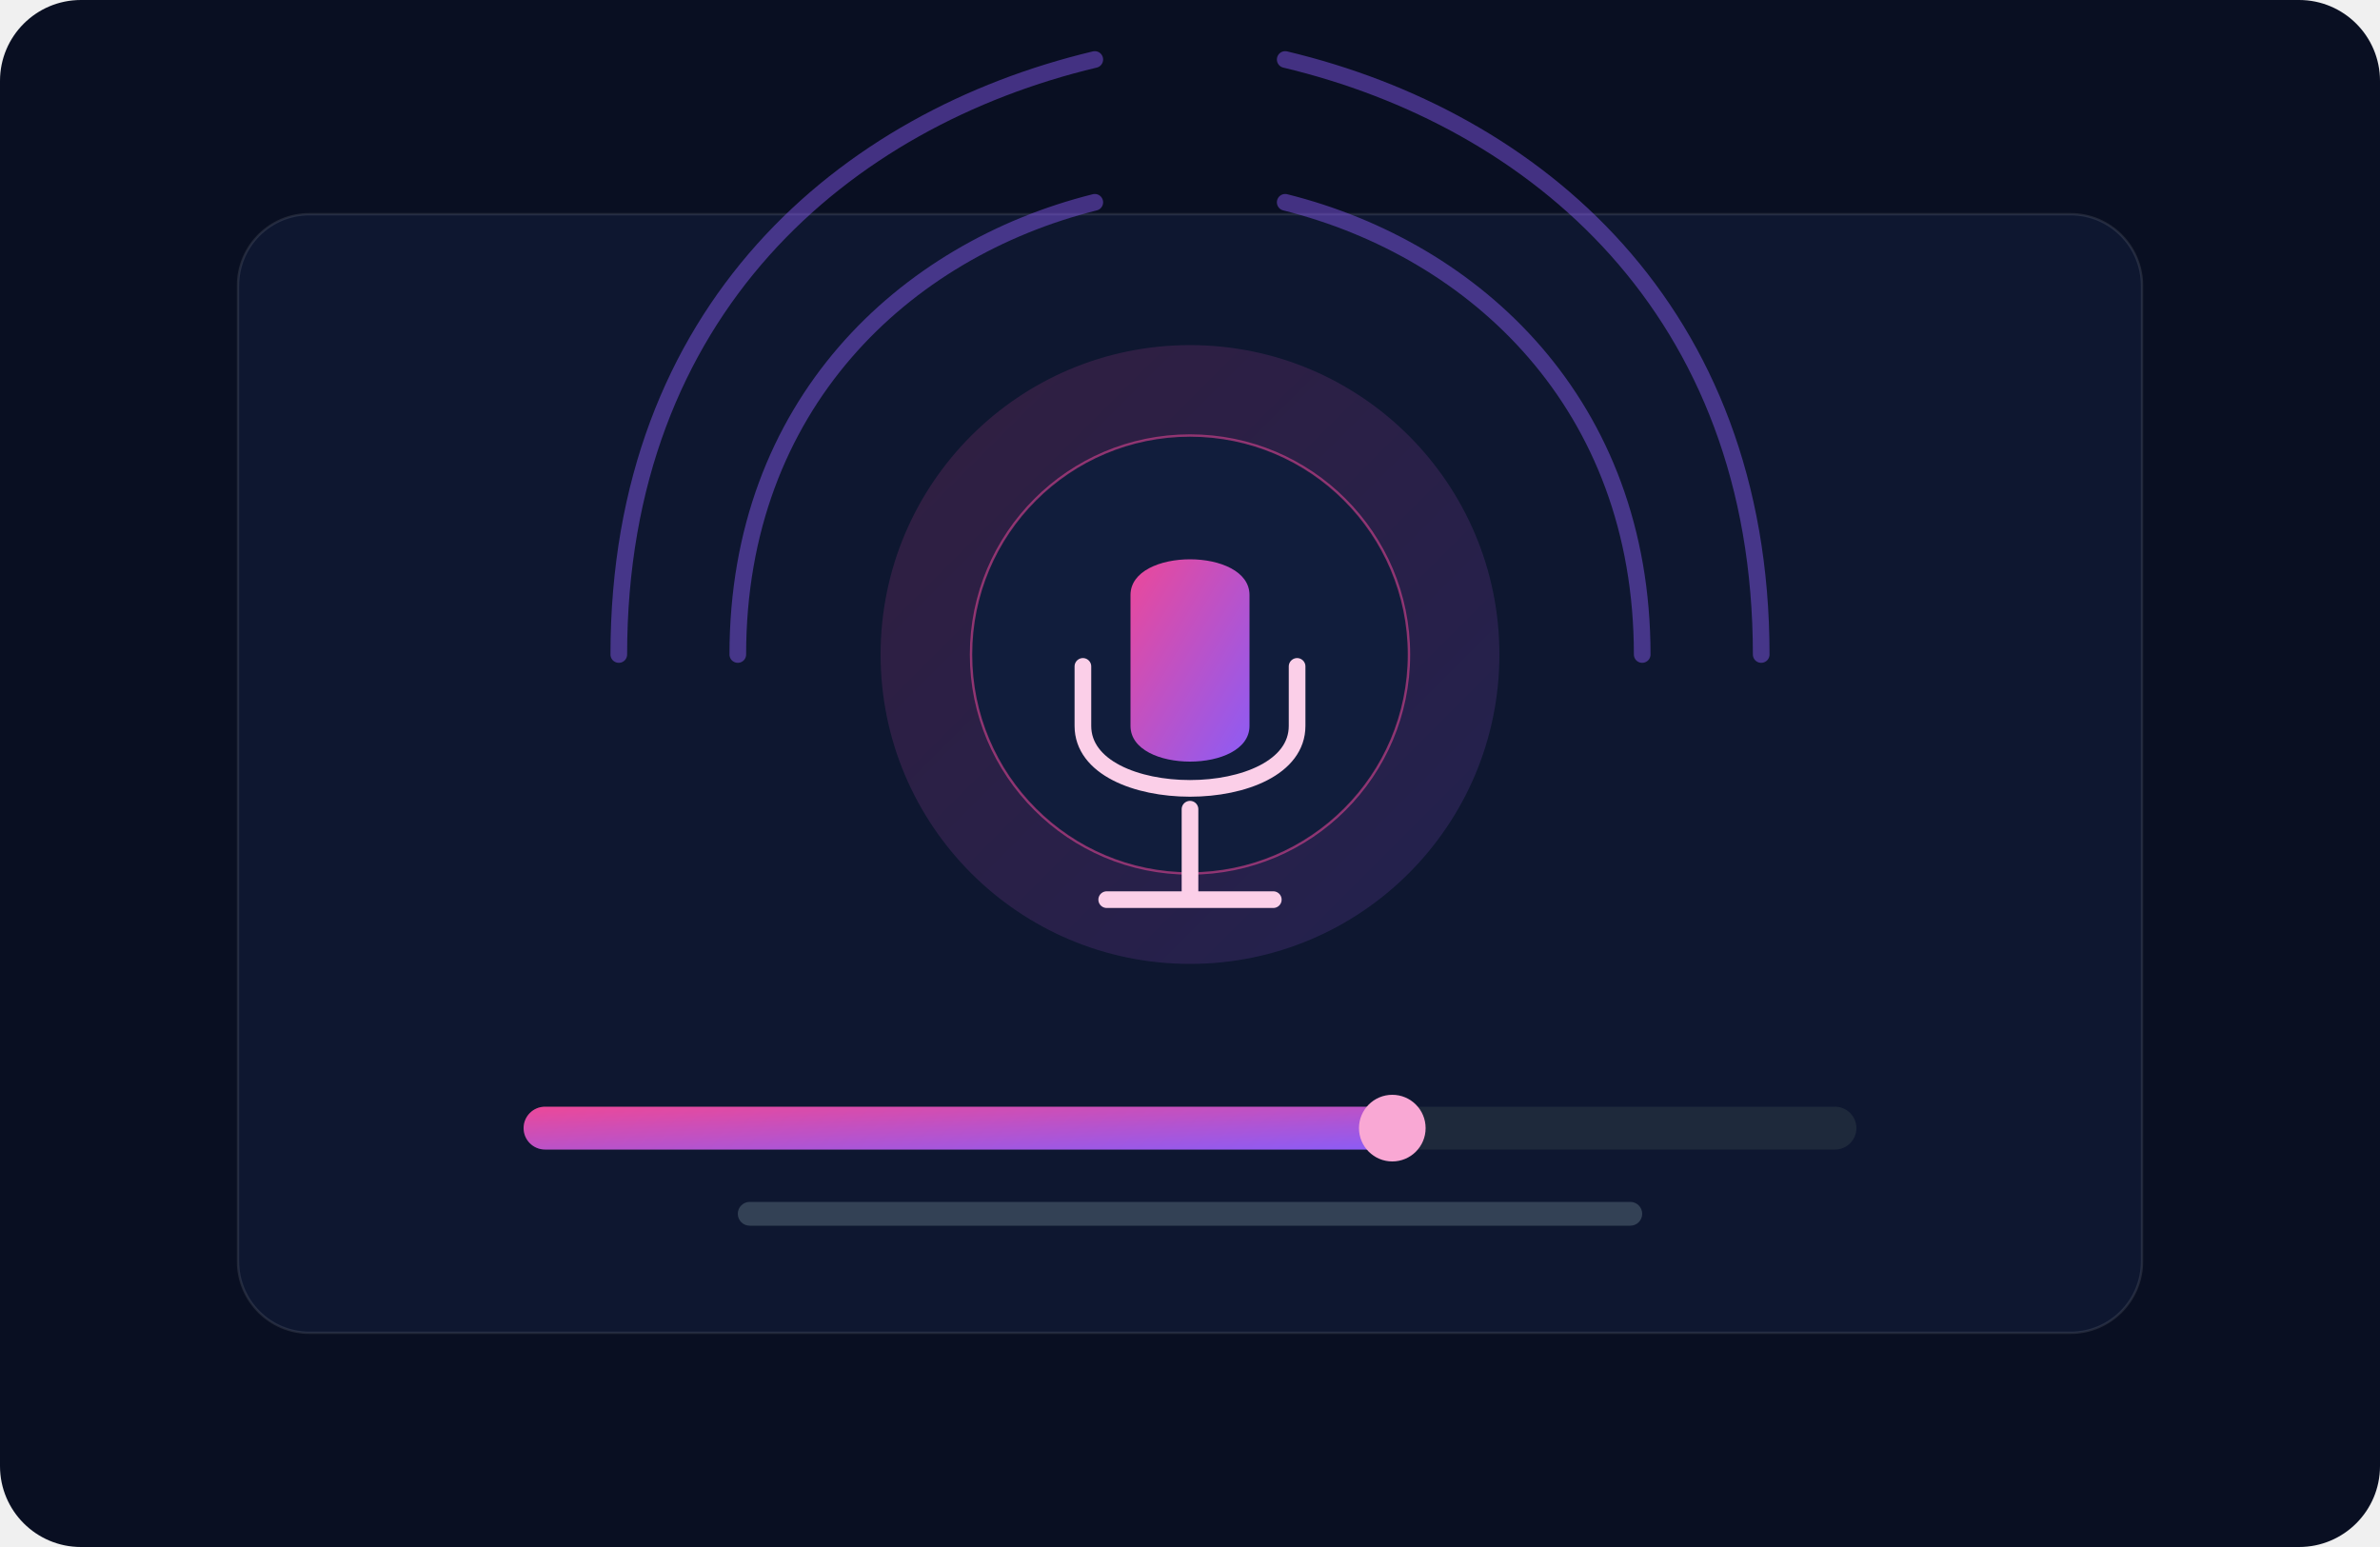
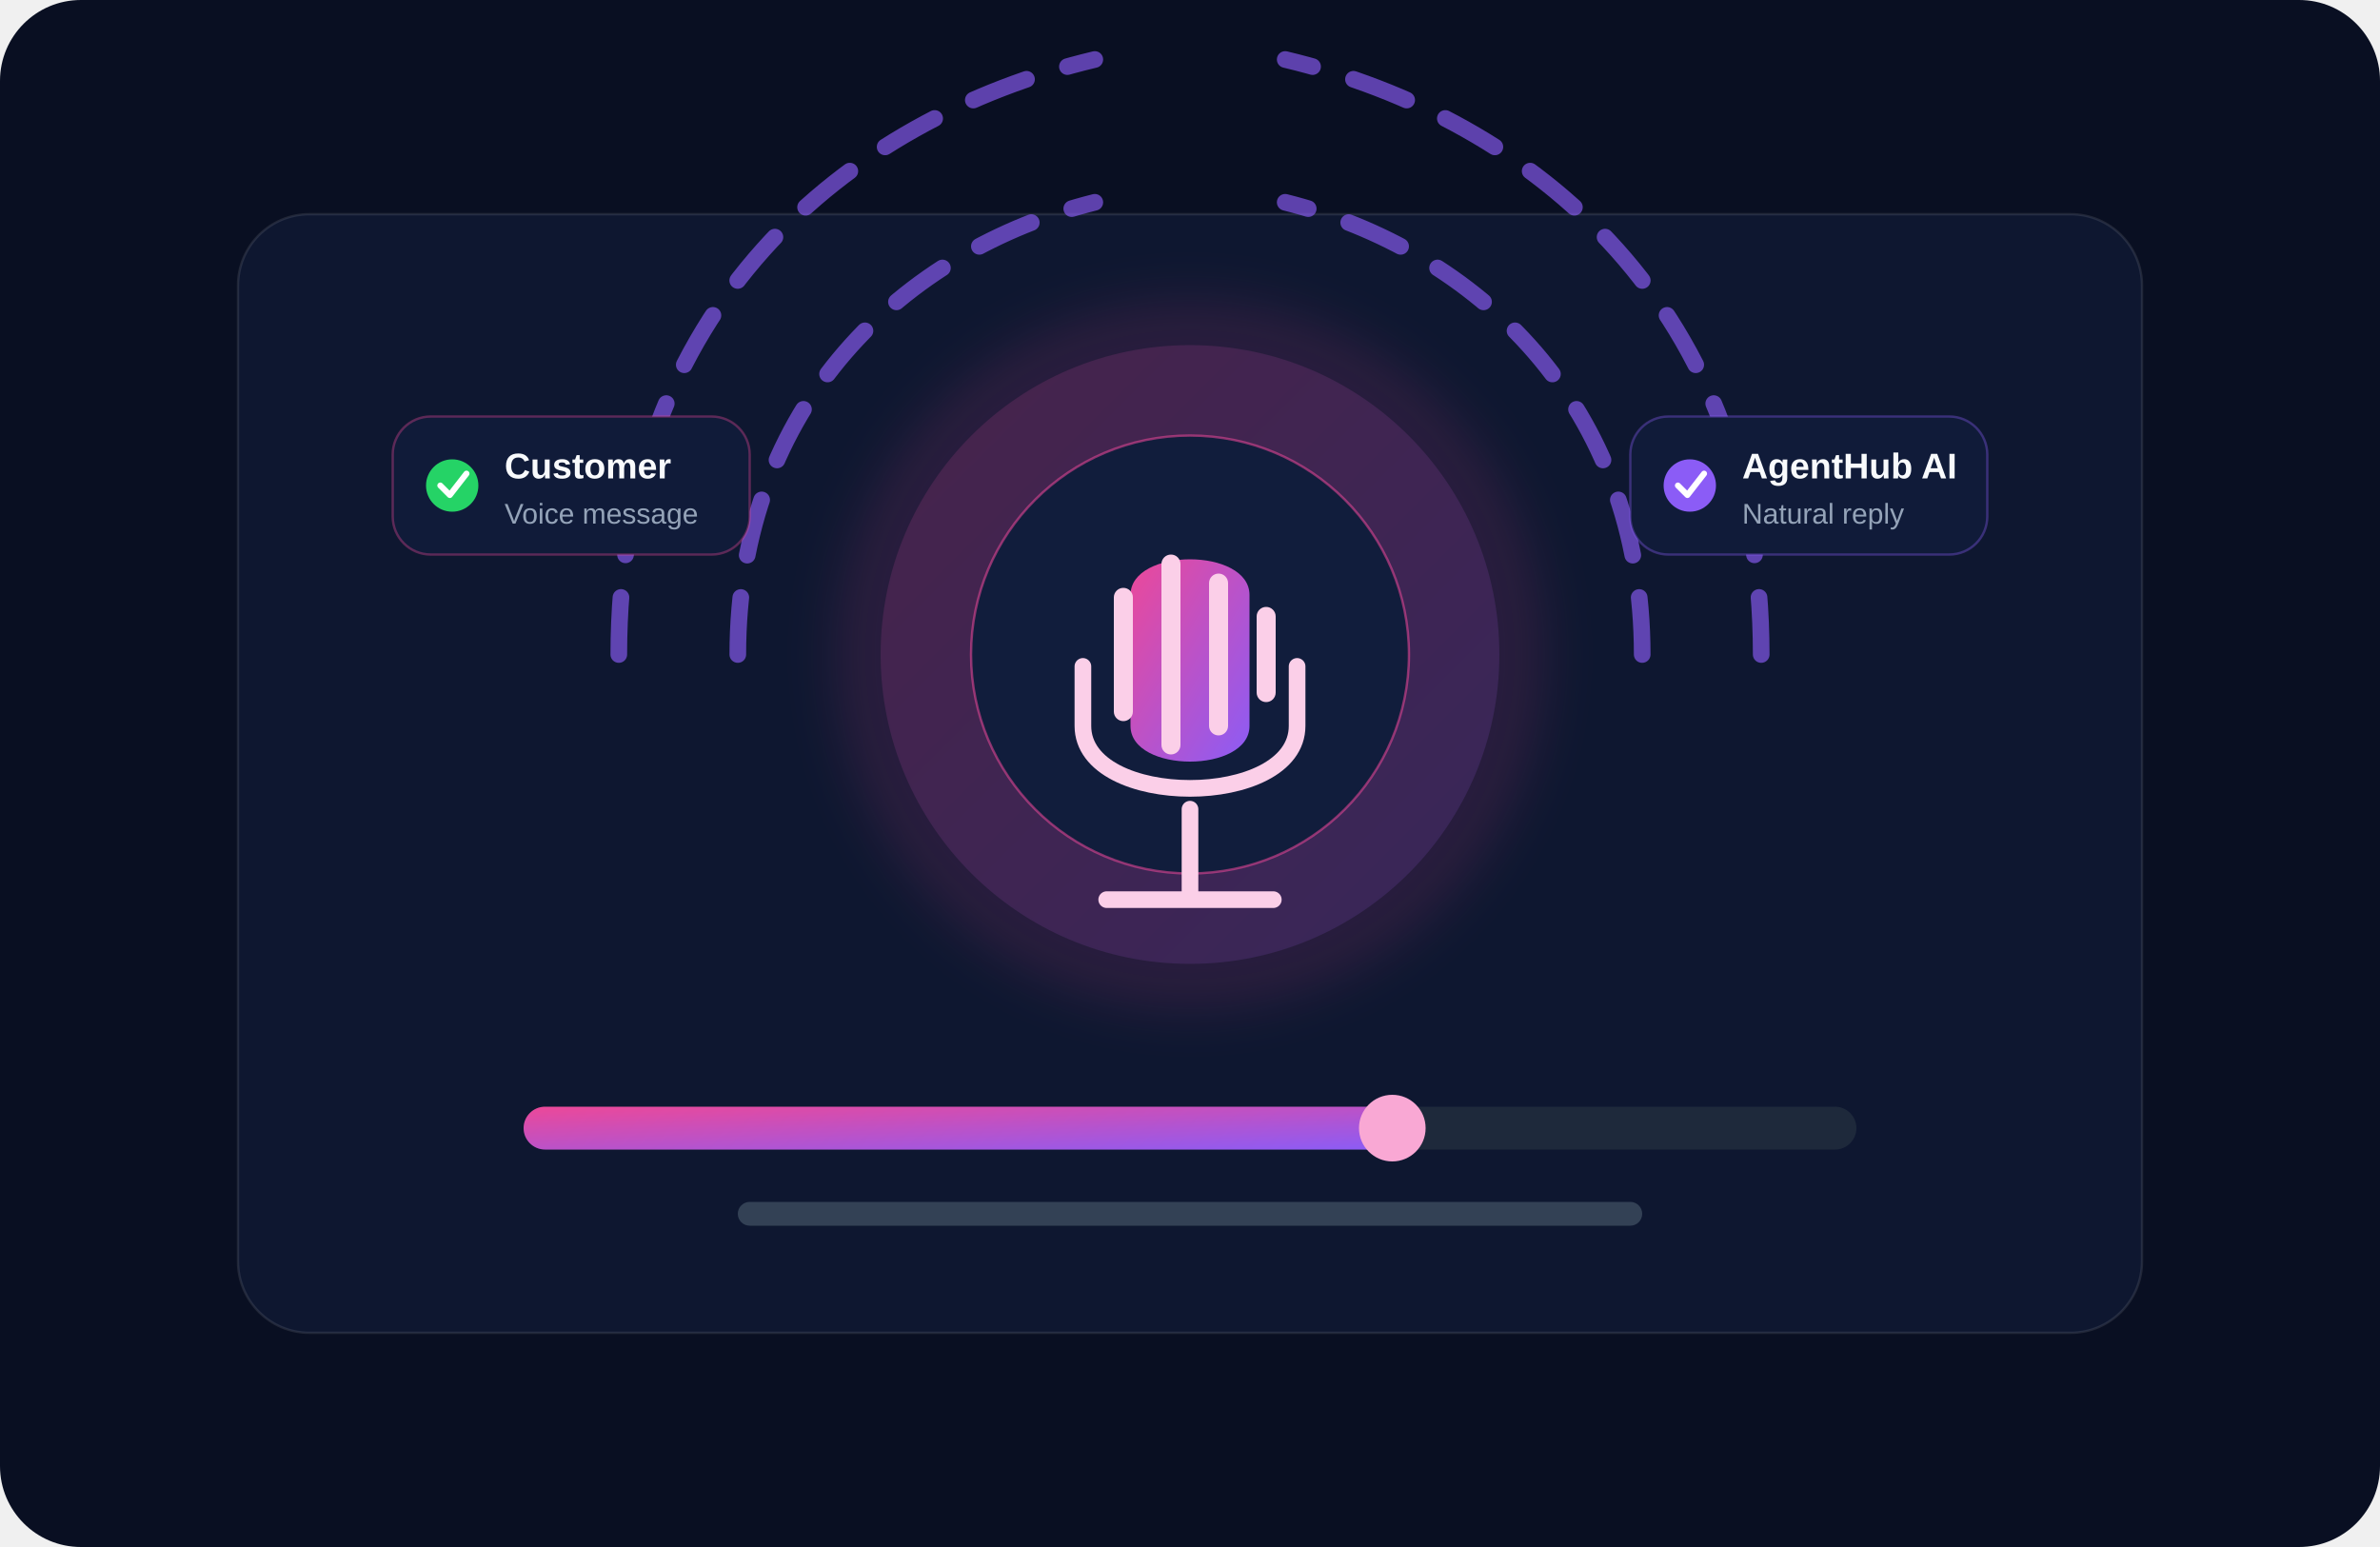
<svg xmlns="http://www.w3.org/2000/svg" viewBox="0 0 1000 650" fill="none">
  <defs>
    <linearGradient id="v" x1="0" y1="0" x2="1" y2="1">
      <stop stop-color="#ec4899" />
      <stop offset="1" stop-color="#8b5cf6" />
    </linearGradient>
+     <filter id="glow">
+       <feGaussianBlur stdDeviation="10" />
+     </filter>
+     <style>@keyframes pulse{0%,100%{transform:scale(1);opacity:.7}50%{transform:scale(1.08);opacity:1}}@keyframes wave{0%,100%{stroke-dashoffset:0;opacity:.45}50%{stroke-dashoffset:90;opacity:.9}}@keyframes speak{0%,100%{transform:scaleY(.65)}50%{transform:scaleY(1.35)}}@keyframes progress{0%{transform:translateX(-365px)}100%{transform:translateX(560px)}}@keyframes float{0%,100%{transform:translateY(0)}50%{transform:translateY(-8px)}}.pulse{transform-origin:500px 275px;animation:pulse 2.4s ease-in-out infinite}.wave{stroke-dasharray:24 18;animation:wave 2.2s linear infinite}.bar{transform-origin:500px 274px;animation:speak .8s ease-in-out infinite}.bar2{animation-delay:.18s}.bar3{animation-delay:.36s}.bar4{animation-delay:.54s}.progress{animation:progress 3s linear infinite}.float{animation:float 3s ease-in-out infinite}</style>
  </defs>
  <rect width="1000" height="650" rx="34" fill="#090f22" />
  <rect x="100" y="90" width="800" height="470" rx="30" fill="#0e1730" stroke="#ffffff" stroke-opacity=".1" />
-   <circle cx="500" cy="275" r="130" fill="url(#v)" opacity=".16" />
+   <circle cx="500" cy="275" r="150" fill="#ec4899" opacity=".12" filter="url(#glow)" class="pulse" />
+   <circle cx="500" cy="275" r="130" fill="url(#v)" opacity=".16" class="pulse" />
  <circle cx="500" cy="275" r="92" fill="#111d3c" stroke="#ec4899" stroke-opacity=".55" />
  <path d="M475 250c0-20 50-20 50 0v55c0 20-50 20-50 0z" fill="url(#v)" />
  <path d="M455 280v25c0 35 90 35 90 0v-25M500 340v38M465 378h70" stroke="#fbcfe8" stroke-width="7" stroke-linecap="round" />
-   <path d="M310 275c0-105 70-170 150-190M690 275c0-105-70-170-150-190M260 275c0-145 95-225 200-250M740 275c0-145-95-225-200-250" stroke="#8b5cf6" stroke-opacity=".45" stroke-width="7" stroke-linecap="round" />
+   <path class="wave" d="M310 275c0-105 70-170 150-190M690 275c0-105-70-170-150-190M260 275c0-145 95-225 200-250M740 275c0-145-95-225-200-250" stroke="#8b5cf6" stroke-opacity=".65" stroke-width="7" stroke-linecap="round" />
+   <g transform="translate(500 275)">
+     <rect class="bar" x="-32" y="-28" width="8" height="56" rx="4" fill="#fbcfe8" />
+     <rect class="bar bar2" x="-12" y="-42" width="8" height="84" rx="4" fill="#fbcfe8" />
+     <rect class="bar bar3" x="8" y="-34" width="8" height="68" rx="4" fill="#fbcfe8" />
+     <rect class="bar bar4" x="28" y="-20" width="8" height="40" rx="4" fill="#fbcfe8" />
+   </g>
+   <g class="float">
+     <rect x="165" y="175" width="150" height="58" rx="16" fill="#101b39" stroke="#ec4899" stroke-opacity=".35" />
+     <circle cx="190" cy="204" r="11" fill="#25d366" />
+     <path d="M185 204l4 4 7-9" stroke="#fff" stroke-width="2.5" stroke-linecap="round" stroke-linejoin="round" />
+     <text x="212" y="201" fill="#f8fafc" font-family="Arial,sans-serif" font-size="15" font-weight="700">Customer</text>
+     <text x="212" y="220" fill="#94a3b8" font-family="Arial,sans-serif" font-size="12">Voice message</text>
+   </g>
+   <g class="float" style="animation-delay:1.2s">
+     <rect x="685" y="175" width="150" height="58" rx="16" fill="#101b39" stroke="#8b5cf6" stroke-opacity=".35" />
+     <circle cx="710" cy="204" r="11" fill="#8b5cf6" />
+     <path d="M705 204l4 4 7-9" stroke="#fff" stroke-width="2.5" stroke-linecap="round" stroke-linejoin="round" />
+     <text x="732" y="201" fill="#f8fafc" font-family="Arial,sans-serif" font-size="15" font-weight="700">AgentHub AI</text>
+     <text x="732" y="220" fill="#94a3b8" font-family="Arial,sans-serif" font-size="12">Natural reply</text>
+   </g>
  <rect x="220" y="465" width="560" height="18" rx="9" fill="#1e293b" />
-   <rect x="220" y="465" width="365" height="18" rx="9" fill="url(#v)" />
-   <circle cx="585" cy="474" r="14" fill="#f9a8d4" />
+   <g clip-path="url(#clip)">
+     <rect class="progress" x="220" y="465" width="365" height="18" rx="9" fill="url(#v)" />
+   </g>
+   <defs>
+     <clipPath id="clip">
+       <rect x="220" y="465" width="560" height="18" rx="9" />
+     </clipPath>
+   </defs>
+   <circle cx="585" cy="474" r="14" fill="#f9a8d4" class="pulse" />
  <rect x="310" y="505" width="380" height="10" rx="5" fill="#334155" />
</svg>
